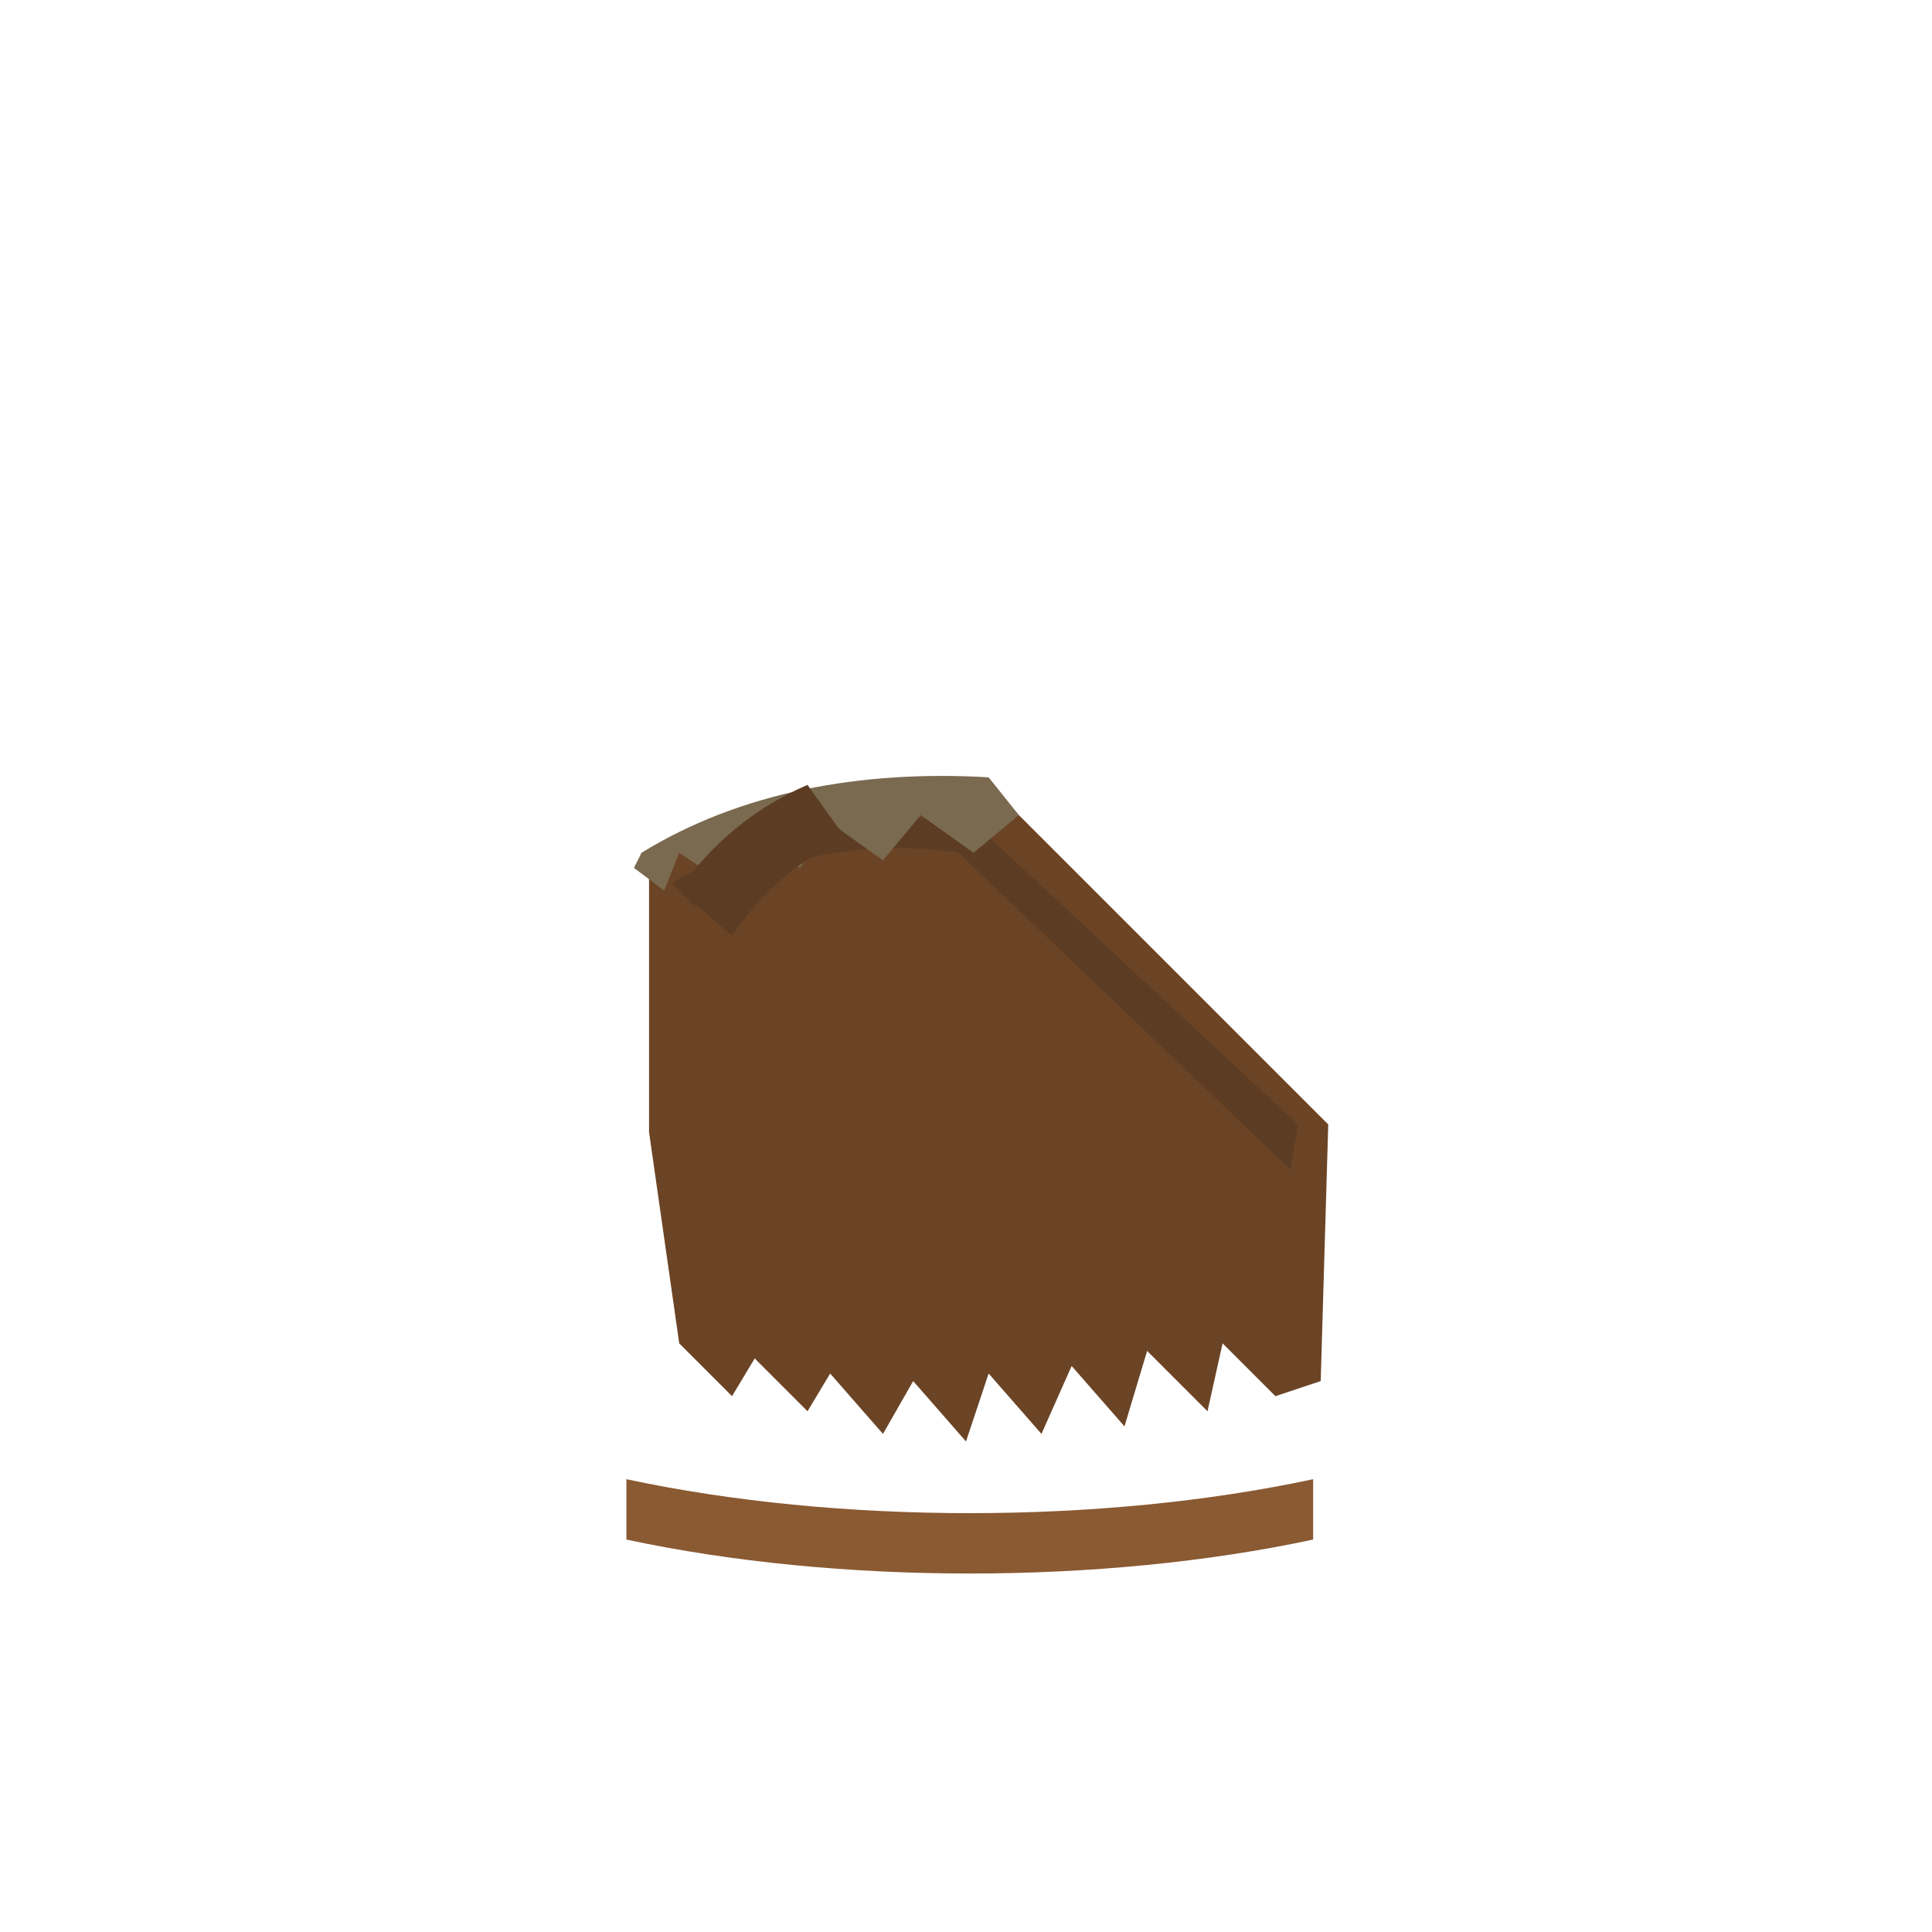
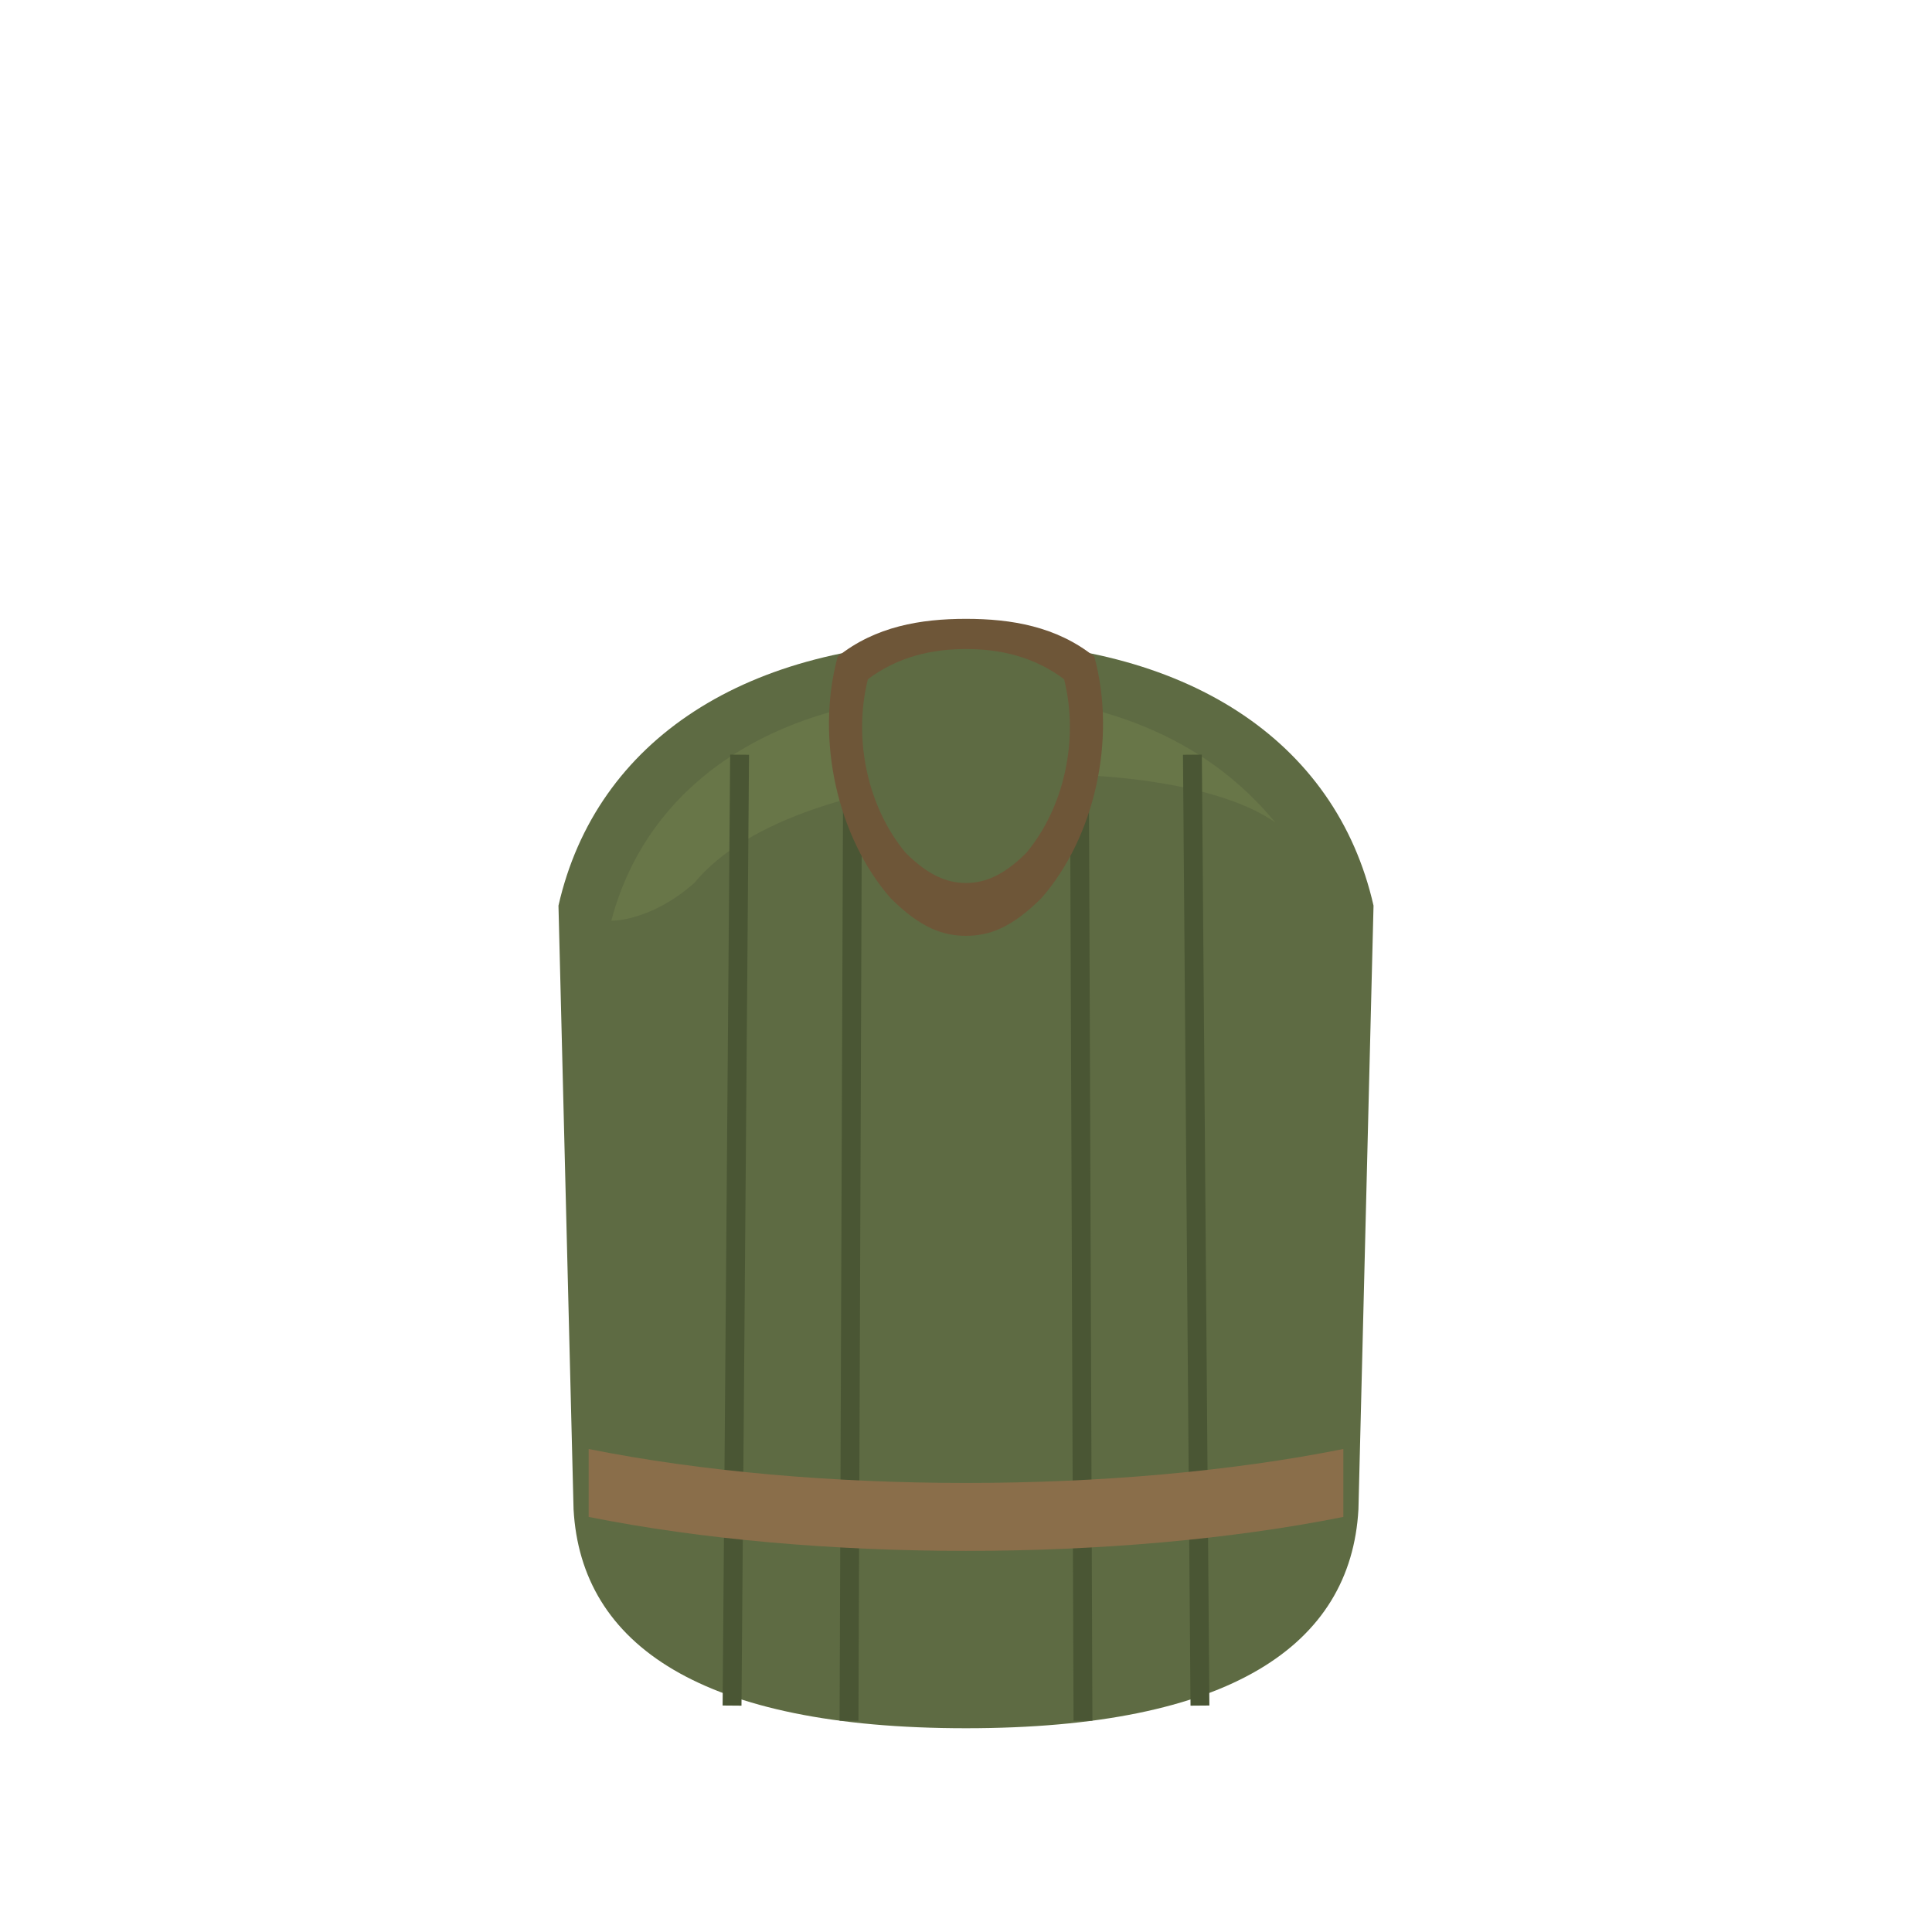
<svg xmlns="http://www.w3.org/2000/svg" viewBox="0 0 512 512" width="512" height="512">
-   <path d="M172 228 C198 212 230 206 262 208 L352 298 L350 366 L338 370 L324 356 L320 374 L304 358 L298 378 L284 362 L276 380 L262 364 L256 382 L242 366 L234 380 L220 364 L214 374 L200 360 L194 370 L180 356 L172 300 Z" fill="#6B4426" />
-   <path d="M178 234 C202 220 232 214 258 218 L344 298 L342 310 L254 226 C228 222 202 228 184 240 Z" fill="#5C3D24" />
-   <path d="M170 226 C196 210 228 204 262 206 L270 216 L258 226 L244 216 L234 228 L220 218 L212 230 L198 222 L192 234 L180 226 L176 236 L168 230 Z" fill="#7A6A50" />
-   <path d="M214 208 C200 214 188 224 180 236 L194 248 C202 236 212 228 224 222 Z" fill="#5C3D24" />
-   <path d="M166 392 C222 404 292 404 348 392 L348 408 C292 420 222 420 166 408 Z" fill="#8A5A33" />
+   <path d="M148 240 C158 196 198 170 256 170 C314 170 354 196 364 240 L360 400 C358 436 326 458 256 458 C186 458 154 436 152 400 Z" fill="#5E6B43" />
+   <path d="M162 244 C172 206 208 184 256 184 C292 184 320 196 338 218 C310 198 212 200 184 234 C175 242 166 244 162 244 Z" fill="#74824E" opacity="0.45" />
+   <path d="M196 200 L194 452 M226 188 L225 456 M286 188 L287 456 M316 200 L318 452" stroke="#4A5634" stroke-width="5" fill="none" />
+   <path d="M222 174 C232 166 244 164 256 164 C268 164 280 166 290 174 C296 196 290 222 276 238 C268 246 262 248 256 248 C250 248 244 246 236 238 C222 222 216 196 222 174 Z" fill="#6E5638" />
+   <path d="M230 180 C238 174 247 172 256 172 C265 172 274 174 282 180 C286 196 282 214 272 226 C266 232 261 234 256 234 C251 234 246 232 240 226 C230 214 226 196 230 180 Z" fill="#5E6B43" />
+   <path d="M156 384 C216 396 296 396 356 384 L356 402 C296 414 216 414 156 402 Z" fill="#8A6E4A" />
</svg>
